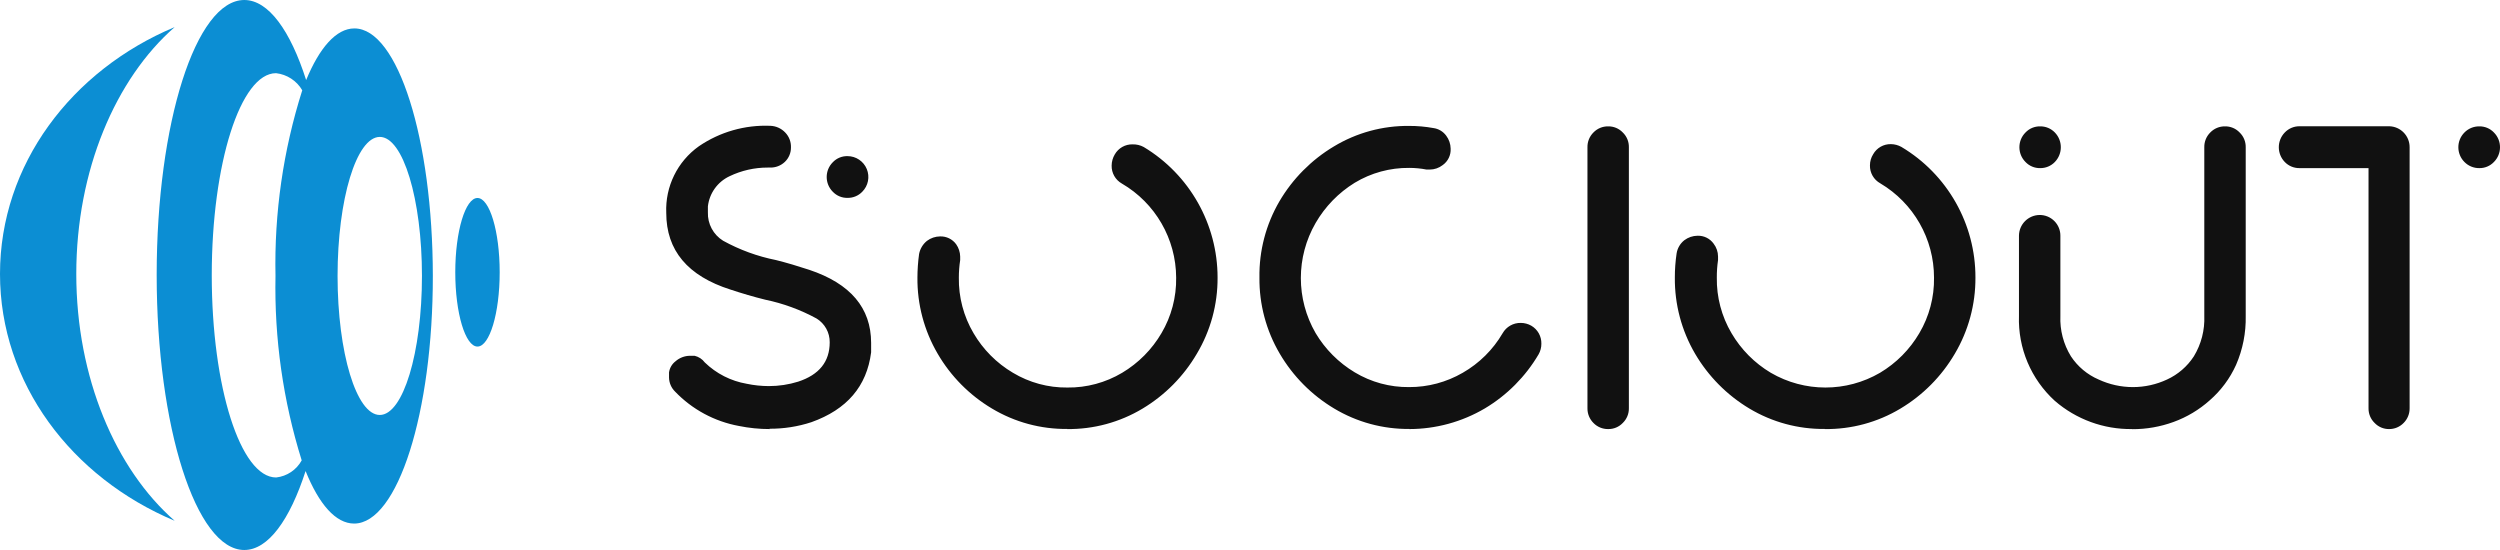
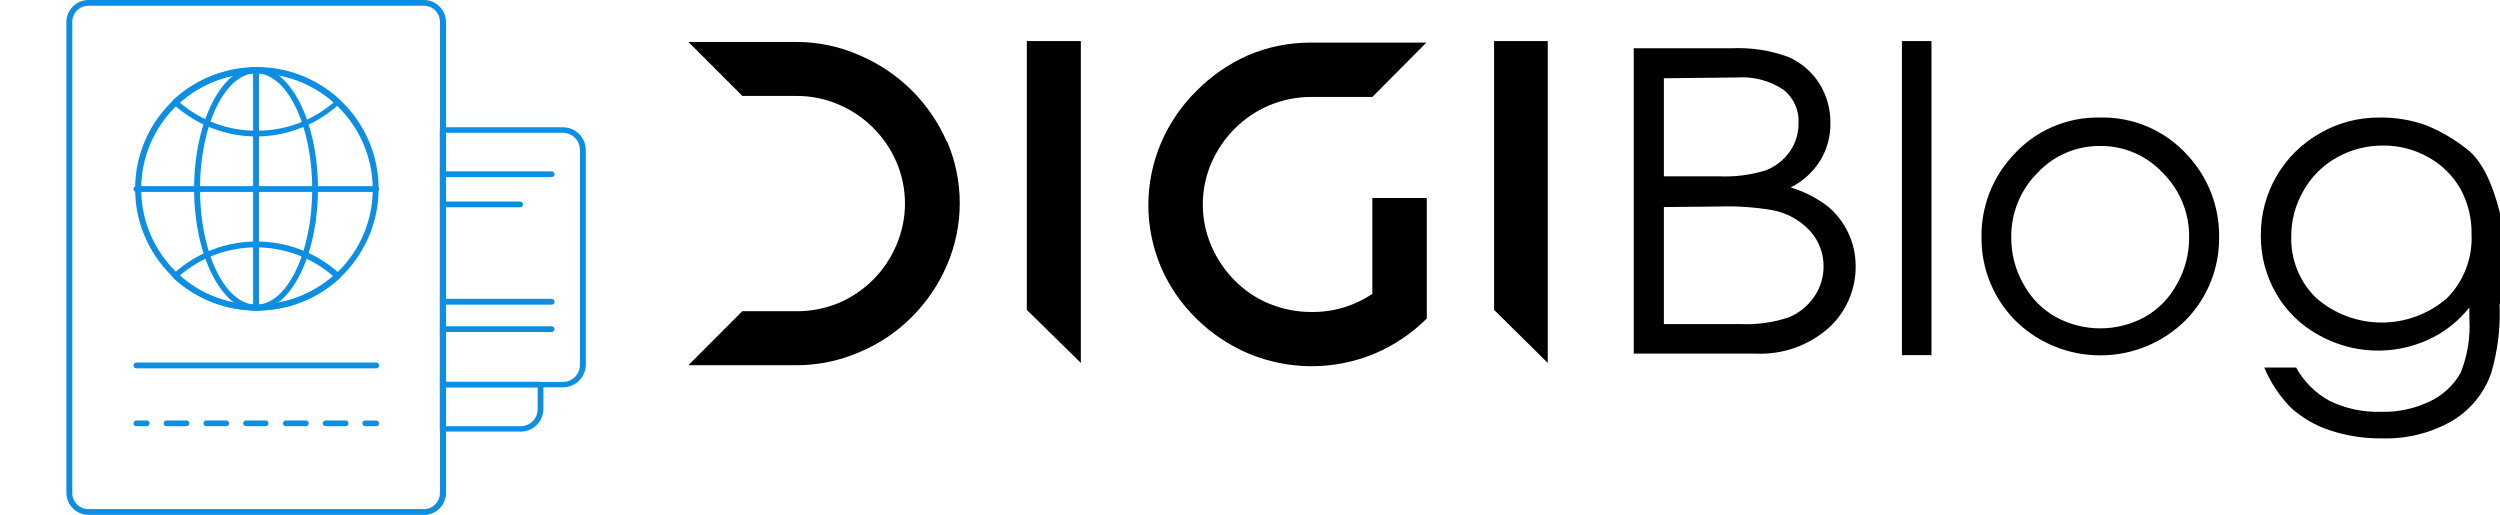
- <svg xmlns="http://www.w3.org/2000/svg" viewBox="0 0 225.14 49.53">
+ <svg xmlns="http://www.w3.org/2000/svg" viewBox="0 0 225.89 46.53">
  <defs>
-     <style>.cls-1{fill:none;}.cls-2{isolation:isolate;}.cls-3{clip-path:url(#clip-path);}.cls-4{fill:#0c8ed3;fill-rule:evenodd;}.cls-5{fill:#111;}</style>
+     <style>.cls-1{fill:none;}.cls-2{isolation:isolate;}.cls-3{clip-path:url(#clip-path);}.cls-4{fill:#0c8ee3;}</style>
    <clipPath id="clip-path">
-       <rect class="cls-1" width="225.14" height="49.53" />
+       <rect class="cls-1" width="225.89" height="46.53" />
    </clipPath>
  </defs>
  <g id="Layer_2" data-name="Layer 2">
    <g id="Layer_1-2" data-name="Layer 1">
      <g class="cls-2">
        <g class="cls-3">
-           <path class="cls-4" d="M41,24.52c0,3.7.91,6.69,2,6.69s2-3,2-6.69-.91-6.69-2-6.69S41,20.83,41,24.52Z" />
-           <path class="cls-4" d="M15.73,2.44C6.44,6.33,0,14.82,0,24.67S6.44,43,15.73,46.9C10.41,42.25,6.87,34,6.87,24.67S10.41,7.09,15.73,2.44Z" />
-           <path class="cls-4" d="M27.22,8.13a51.73,51.73,0,0,0-2.41,16.72,52.2,52.2,0,0,0,2.36,16.61A3,3,0,0,1,24.87,43c-3.21,0-5.8-8.15-5.8-18.21s2.59-18.2,5.79-18.2A3.14,3.14,0,0,1,27.22,8.13ZM38,24.85c0,6.91-1.7,12.52-3.8,12.52s-3.8-5.61-3.8-12.52,1.7-12.51,3.8-12.52S38,17.94,38,24.85ZM22,0c-4.36,0-7.89,11.09-7.89,24.76S17.66,49.53,22,49.53c2.15,0,4.1-2.71,5.52-7.11,1.21,3,2.72,4.73,4.37,4.73,3.92,0,7.1-10,7.09-22.3S35.83,2.55,31.91,2.56c-1.63,0-3.14,1.74-4.34,4.65C26.15,2.76,24.18,0,22,0Z" />
-           <path class="cls-5" d="M223.27,15.14a1.84,1.84,0,0,1-1.33-.55,1.88,1.88,0,0,1,0-2.66,1.84,1.84,0,0,1,1.33-.55,1.77,1.77,0,0,1,1.32.55,1.88,1.88,0,0,1,0,2.66,1.77,1.77,0,0,1-1.32.55Zm-8.1,23.5a1.77,1.77,0,0,1-1.32-.55,1.8,1.8,0,0,1-.55-1.33V15.14h-6.22a1.8,1.8,0,0,1-1.32-.55,1.91,1.91,0,0,1,0-2.66,1.81,1.81,0,0,1,1.32-.56h8.09A1.88,1.88,0,0,1,217,13.26v23.5a1.83,1.83,0,0,1-.54,1.33,1.8,1.8,0,0,1-1.32.55Zm-31.44-23.5a1.77,1.77,0,0,1-1.32-.55,1.88,1.88,0,0,1,0-2.66,1.77,1.77,0,0,1,1.32-.55,1.8,1.8,0,0,1,1.32.55,1.91,1.91,0,0,1,0,2.66,1.8,1.8,0,0,1-1.32.55ZM192,38.64a10.42,10.42,0,0,1-6.95-2.54,9.9,9.9,0,0,1-3.23-7.65V21.24a1.88,1.88,0,0,1,1.87-1.88,1.86,1.86,0,0,1,1.86,1.88v7.21a6.43,6.43,0,0,0,.95,3.64A5.67,5.67,0,0,0,189,34.18a7.35,7.35,0,0,0,3.08.68,7.27,7.27,0,0,0,3.07-.68,5.73,5.73,0,0,0,2.42-2.09,6.51,6.51,0,0,0,.94-3.64V13.26a1.82,1.82,0,0,1,.54-1.33,1.8,1.8,0,0,1,1.32-.55,1.77,1.77,0,0,1,1.32.55,1.79,1.79,0,0,1,.55,1.33V28.45a10.49,10.49,0,0,1-.87,4.41A9.29,9.29,0,0,1,199,36.05,10,10,0,0,1,195.74,38a10.73,10.73,0,0,1-3.7.65Zm-27.67,0a12.93,12.93,0,0,0,6.81-1.84,14,14,0,0,0,4.9-4.94A13.32,13.32,0,0,0,177.9,25a13.66,13.66,0,0,0-6.67-11.77,2,2,0,0,0-.94-.25,1.79,1.79,0,0,0-1.6.91,1.88,1.88,0,0,0-.29,1,1.8,1.8,0,0,0,.93,1.62A9.87,9.87,0,0,1,174.17,25,9.55,9.55,0,0,1,172.85,30a10.09,10.09,0,0,1-3.54,3.57,9.77,9.77,0,0,1-9.84,0A10.09,10.09,0,0,1,155.93,30,9.55,9.55,0,0,1,154.61,25a10.4,10.4,0,0,1,.11-1.58l0-.32a1.92,1.92,0,0,0-.4-1.16,1.71,1.71,0,0,0-1.45-.71,2,2,0,0,0-1.18.4,1.89,1.89,0,0,0-.7,1.18,14.57,14.57,0,0,0-.16,2.19,13.32,13.32,0,0,0,1.82,6.85,14,14,0,0,0,4.89,4.94,12.94,12.94,0,0,0,6.79,1.84Zm-19.51,0a1.77,1.77,0,0,0,1.32-.55,1.8,1.8,0,0,0,.55-1.33V13.26a1.79,1.79,0,0,0-.55-1.33,1.77,1.77,0,0,0-1.32-.55,1.8,1.8,0,0,0-1.32.55,1.82,1.82,0,0,0-.54,1.33v23.5a1.83,1.83,0,0,0,.54,1.33,1.8,1.8,0,0,0,1.32.55Zm-17.92,0a13.43,13.43,0,0,0,6.82-1.86,13.85,13.85,0,0,0,4.84-4.87,1.9,1.9,0,0,0,.25-.95,1.83,1.83,0,0,0-.91-1.63,1.92,1.92,0,0,0-.94-.25,1.84,1.84,0,0,0-1.64.93,9.8,9.8,0,0,1-3.59,3.56,9.55,9.55,0,0,1-4.83,1.29A9.3,9.3,0,0,1,122,33.53,10.2,10.2,0,0,1,118.48,30a9.91,9.91,0,0,1,0-9.92A10.31,10.31,0,0,1,122,16.46a9.31,9.31,0,0,1,4.91-1.34,8.24,8.24,0,0,1,1.56.15l.28,0a1.9,1.9,0,0,0,1.17-.4,1.7,1.7,0,0,0,.72-1.48,2,2,0,0,0-.4-1.17,1.71,1.71,0,0,0-1.17-.69,12,12,0,0,0-2.16-.19,12.85,12.85,0,0,0-6.79,1.85,14.05,14.05,0,0,0-4.9,4.94A13.22,13.22,0,0,0,113.42,25a13.23,13.23,0,0,0,1.83,6.85,14,14,0,0,0,4.9,4.94,12.94,12.94,0,0,0,6.79,1.84Zm-30.82,0a12.93,12.93,0,0,0,6.81-1.84,14,14,0,0,0,4.89-4.94A13.23,13.23,0,0,0,109.65,25,13.72,13.72,0,0,0,103,13.24,2,2,0,0,0,102,13a1.8,1.8,0,0,0-1.61.91,2,2,0,0,0-.28,1,1.81,1.81,0,0,0,.92,1.62A9.85,9.85,0,0,1,105.92,25,9.55,9.55,0,0,1,104.6,30a10.09,10.09,0,0,1-3.54,3.57,9.43,9.43,0,0,1-4.94,1.33,9.32,9.32,0,0,1-4.9-1.33A10,10,0,0,1,87.67,30,9.55,9.55,0,0,1,86.35,25a10.41,10.41,0,0,1,.12-1.58l0-.32A2,2,0,0,0,86.11,22a1.72,1.72,0,0,0-1.45-.71,2,2,0,0,0-1.18.4,2,2,0,0,0-.71,1.18A16,16,0,0,0,82.62,25a13.32,13.32,0,0,0,1.82,6.85,13.86,13.86,0,0,0,4.89,4.94,12.94,12.94,0,0,0,6.79,1.84ZM76.33,17.82A1.77,1.77,0,0,1,75,17.27a1.88,1.88,0,0,1,0-2.66,1.77,1.77,0,0,1,1.32-.55,1.88,1.88,0,0,1,1.33,3.21,1.79,1.79,0,0,1-1.33.55Zm-7,20.82a13.9,13.9,0,0,1-2.79-.28,10.62,10.62,0,0,1-5.75-3.1A1.81,1.81,0,0,1,60.25,34s0-.19,0-.46a1.53,1.53,0,0,1,.58-1,2,2,0,0,1,1.3-.5l.42,0a1.59,1.59,0,0,1,.92.6,7.18,7.18,0,0,0,3.77,1.92,9.85,9.85,0,0,0,2,.21,8.85,8.85,0,0,0,2.64-.4q2.84-.93,2.84-3.54a2.48,2.48,0,0,0-1.19-2.15,16.8,16.8,0,0,0-4.61-1.69c-1.06-.26-2.1-.57-3.13-.91Q60,24.24,60,19.17a7,7,0,0,1,2.94-6,10.64,10.64,0,0,1,6.45-1.84,1.94,1.94,0,0,1,1.32.6,1.83,1.83,0,0,1,.52,1.34,1.77,1.77,0,0,1-.55,1.31,1.86,1.86,0,0,1-1.33.51h-.21a7.9,7.9,0,0,0-3.44.78,3.42,3.42,0,0,0-1.95,2.72l0,.53a2.89,2.89,0,0,0,1.37,2.56,16.6,16.6,0,0,0,4.76,1.74c1,.25,2,.55,3,.88q5.56,1.86,5.57,6.57c0,.28,0,.57,0,.86-.39,3.06-2.18,5.15-5.38,6.29a11.87,11.87,0,0,1-3.78.59Z" />
+           <path class="cls-4" d="M8,.52A1.45,1.45,0,0,0,6.53,2V44.57A1.45,1.45,0,0,0,8,46H38.3a1.45,1.45,0,0,0,1.45-1.44V2A1.45,1.45,0,0,0,38.3.52Zm30.32,46H8a2,2,0,0,1-2-2V2A2,2,0,0,1,8,0H38.3a2,2,0,0,1,2,2V44.57A2,2,0,0,1,38.3,46.53Z" />
+           <path class="cls-4" d="M23.14,6.62A10.46,10.46,0,1,0,33.68,17.08,10.51,10.51,0,0,0,23.14,6.62Zm0,21.44a11,11,0,1,1,11.07-11A11,11,0,0,1,23.14,28.06Z" />
+           <path class="cls-4" d="M34,17.34H12.33a.27.27,0,0,1-.27-.26.26.26,0,0,1,.27-.26H34a.26.26,0,0,1,.26.26A.26.26,0,0,1,34,17.34Z" />
+           <path class="cls-4" d="M23.14,28.06a.27.27,0,0,1-.27-.26V6.36a.27.27,0,0,1,.53,0V27.8A.26.26,0,0,1,23.14,28.06Z" />
+           <path class="cls-4" d="M23.14,6.62c-2.8,0-5.07,4.69-5.07,10.46s2.27,10.45,5.07,10.45,5.07-4.69,5.07-10.45S25.93,6.62,23.14,6.62Zm0,21.44c-3.09,0-5.6-4.93-5.6-11s2.51-11,5.6-11,5.59,4.92,5.59,11S26.22,28.06,23.14,28.06Z" />
+           <path class="cls-4" d="M16.19,9.22a10.57,10.57,0,0,0,7,2.59,10.61,10.61,0,0,0,7-2.59,10.59,10.59,0,0,0-13.9,0Zm7,3.11a11.14,11.14,0,0,1-7.53-2.92.27.27,0,0,1-.08-.19.28.28,0,0,1,.08-.2A11.16,11.16,0,0,1,30.66,9a.28.28,0,0,1,.08.2.27.27,0,0,1-.08.19A11.12,11.12,0,0,1,23.14,12.33Z" />
+           <path class="cls-4" d="M16.19,24.94a10.62,10.62,0,0,0,13.9,0,10.62,10.62,0,0,0-13.9,0Zm7,3.12a11.1,11.1,0,0,1-7.53-2.93.27.27,0,0,1,0-.38,11.13,11.13,0,0,1,15.05,0,.27.27,0,0,1,0,.38A11.08,11.08,0,0,1,23.14,28.06Z" />
+           <path class="cls-4" d="M34,33.28H12.33a.26.26,0,0,1-.27-.26.27.27,0,0,1,.27-.26H34a.26.26,0,0,1,.26.26A.26.26,0,0,1,34,33.28Z" />
+           <path class="cls-4" d="M13.25,38.51h-.92a.26.26,0,0,1-.27-.26.27.27,0,0,1,.27-.26h.92a.26.26,0,0,1,.26.26A.25.25,0,0,1,13.25,38.51Z" />
+           <path class="cls-4" d="M16.85,38.51h-1.8a.26.26,0,0,1-.27-.26.27.27,0,0,1,.27-.26h1.8a.26.26,0,0,1,.26.26A.26.26,0,0,1,16.85,38.51Zm3.59,0h-1.8a.26.26,0,0,1-.26-.26.26.26,0,0,1,.26-.26h1.8a.26.26,0,0,1,.26.26A.25.25,0,0,1,20.44,38.51Zm3.6,0h-1.8a.26.26,0,0,1-.27-.26.27.27,0,0,1,.27-.26H24a.26.26,0,0,1,.26.26A.26.26,0,0,1,24,38.51Zm3.59,0h-1.8a.26.26,0,0,1-.26-.26.26.26,0,0,1,.26-.26h1.8a.27.27,0,0,1,.27.26A.26.26,0,0,1,27.63,38.51Zm3.6,0h-1.8a.26.26,0,0,1-.27-.26.27.27,0,0,1,.27-.26h1.8a.26.26,0,0,1,.26.26A.26.26,0,0,1,31.23,38.51Z" />
+           <path class="cls-4" d="M34,38.51H33a.26.26,0,0,1-.26-.26A.26.26,0,0,1,33,38H34a.26.26,0,0,1,.26.26A.26.26,0,0,1,34,38.51Z" />
+           <path class="cls-4" d="M40.27,34.51H50.86A1.54,1.54,0,0,0,52.4,33V13.55A1.54,1.54,0,0,0,50.86,12H40.27ZM50.86,35H40a.26.26,0,0,1-.26-.26v-23A.26.26,0,0,1,40,11.5H50.86a2.06,2.06,0,0,1,2.07,2.05V33A2.06,2.06,0,0,1,50.86,35Z" />
+           <path class="cls-4" d="M47,18.73H40a.26.26,0,0,1,0-.52h7a.26.26,0,0,1,.26.26A.25.25,0,0,1,47,18.73Z" />
+           <path class="cls-4" d="M49.85,16H40a.26.26,0,0,1,0-.52h9.84a.27.27,0,0,1,.27.26A.26.26,0,0,1,49.85,16Z" />
+           <path class="cls-4" d="M49.85,27.53H40A.26.26,0,0,1,40,27h9.84a.27.27,0,0,1,.27.26A.26.26,0,0,1,49.85,27.53Z" />
+           <path class="cls-4" d="M49.85,30H40a.26.26,0,0,1,0-.52h9.84a.27.27,0,0,1,.27.26A.26.26,0,0,1,49.85,30Z" />
+           <path class="cls-4" d="M40.27,38.51H47A1.53,1.53,0,0,0,48.58,37V35H40.27ZM47,39H40a.27.27,0,0,1-.26-.27v-4A.26.26,0,0,1,40,34.5h8.83a.27.27,0,0,1,.27.27V37A2.06,2.06,0,0,1,47,39Z" />
+           <path d="M139.85,3.72V32.79L135,28V3.71h4.88ZM124,26.55V17.89h4.92V28.78a15,15,0,0,1-4.69,3.16,14.78,14.78,0,0,1-11.43,0,15.14,15.14,0,0,1-4.69-3.14,14.63,14.63,0,0,1-3.19-4.62,14.34,14.34,0,0,1,0-11.3,14.85,14.85,0,0,1,3.19-4.67A15.2,15.2,0,0,1,112.76,5a14.26,14.26,0,0,1,5.72-1.15h10.4L124,8.76h-5.48a9.7,9.7,0,0,0-3.81.75,9.83,9.83,0,0,0-3.12,2.09,10,10,0,0,0-2.12,3.09,9.46,9.46,0,0,0,0,7.57,10.06,10.06,0,0,0,2.1,3.09,9.46,9.46,0,0,0,3.11,2.09,10,10,0,0,0,3.84.75A9.6,9.6,0,0,0,124,26.55ZM97.66,3.72V32.79L92.78,28V3.71h4.88Zm-12.11,9a14.15,14.15,0,0,1,0,11.27,15,15,0,0,1-3.16,4.65,14.63,14.63,0,0,1-4.69,3.16A14.28,14.28,0,0,1,72,33H62.2l4.87-4.88H72a9.79,9.79,0,0,0,3.82-.76A9.83,9.83,0,0,0,81,22.13a9.49,9.49,0,0,0,0-7.49,9.88,9.88,0,0,0-2.12-3.11,9.73,9.73,0,0,0-3.14-2.1A9.44,9.44,0,0,0,72,8.67H67.08L62.2,3.79H72A14.18,14.18,0,0,1,77.68,5a15,15,0,0,1,7.87,7.8Z" />
+           <path d="M215.31,13.15a8.41,8.41,0,0,0-4.18,1.09,7.82,7.82,0,0,0-3,3,8.06,8.06,0,0,0-1.1,4.13,7.42,7.42,0,0,0,2.27,5.57,9,9,0,0,0,11.8,0,7.68,7.68,0,0,0,2.22-5.74,8.27,8.27,0,0,0-1-4.13,7.52,7.52,0,0,0-2.9-2.86,8.17,8.17,0,0,0-4.06-1.06Zm10.54,14.3a18.93,18.93,0,0,1-.77,6.3,8.15,8.15,0,0,1-3.62,4.34,12,12,0,0,1-6.2,1.52,14.45,14.45,0,0,1-4.78-.74,9.78,9.78,0,0,1-3.45-2,11.57,11.57,0,0,1-2.44-3.66h2.88a7.58,7.58,0,0,0,3,3,9.93,9.93,0,0,0,4.61,1,9.61,9.61,0,0,0,4.59-1,6.21,6.21,0,0,0,2.66-2.52,11.19,11.19,0,0,0,.79-4.91v-1a9.93,9.93,0,0,1-3.66,2.89,10.93,10.93,0,0,1-9.94-.39,9.91,9.91,0,0,1-3.87-3.78,10.29,10.29,0,0,1-1.37-5.21A10.5,10.5,0,0,1,209.69,12,10.57,10.57,0,0,1,215,10.62a11.9,11.9,0,0,1,4.24.71A15.17,15.17,0,0,1,223,13.55c1.23,1,2.2,2.93,2.9,5.76q0,.57,0,8.14ZM189.76,13.19a7.64,7.64,0,0,0-5.66,2.43,8.08,8.08,0,0,0-2.37,5.86,8.37,8.37,0,0,0,1.08,4.15,7.49,7.49,0,0,0,2.92,3,8.39,8.39,0,0,0,8.09,0,7.44,7.44,0,0,0,2.9-3,8.37,8.37,0,0,0,1.08-4.15,8.05,8.05,0,0,0-2.38-5.86,7.62,7.62,0,0,0-5.66-2.43Zm0-2.57a10.29,10.29,0,0,1,7.9,3.41,10.65,10.65,0,0,1,2.85,7.41,10.54,10.54,0,0,1-3,7.47,10.95,10.95,0,0,1-15.47,0,10.57,10.57,0,0,1-3-7.47,10.61,10.61,0,0,1,2.84-7.39,10.24,10.24,0,0,1,7.9-3.43ZM171.85,3.71h2.67V32.09h-2.67Zm-21.51,15V29.28h6.81a12.3,12.3,0,0,0,4.47-.6,5.2,5.2,0,0,0,2.29-1.85,4.76,4.76,0,0,0,.86-2.74,4.7,4.7,0,0,0-1.21-3.21A6.16,6.16,0,0,0,160.22,19a24.19,24.19,0,0,0-4.95-.34Zm0-11.64v8.86h4.95a12.4,12.4,0,0,0,4.26-.54,4.67,4.67,0,0,0,2.16-1.69,4.35,4.35,0,0,0,.8-2.57,3.61,3.61,0,0,0-1.33-3A6.75,6.75,0,0,0,156.93,7Zm-2.73-2.71h8.86a13.17,13.17,0,0,1,5.1.78,6.26,6.26,0,0,1,2.82,2.41,6.6,6.6,0,0,1,1,3.58,6.35,6.35,0,0,1-.91,3.36,6.73,6.73,0,0,1-2.68,2.45,10.43,10.43,0,0,1,3.37,1.72A7,7,0,0,1,167.67,24a7.45,7.45,0,0,1-2.46,5.65,9.3,9.3,0,0,1-6.59,2.3h-11V4.31Z" />
        </g>
      </g>
    </g>
  </g>
</svg>
